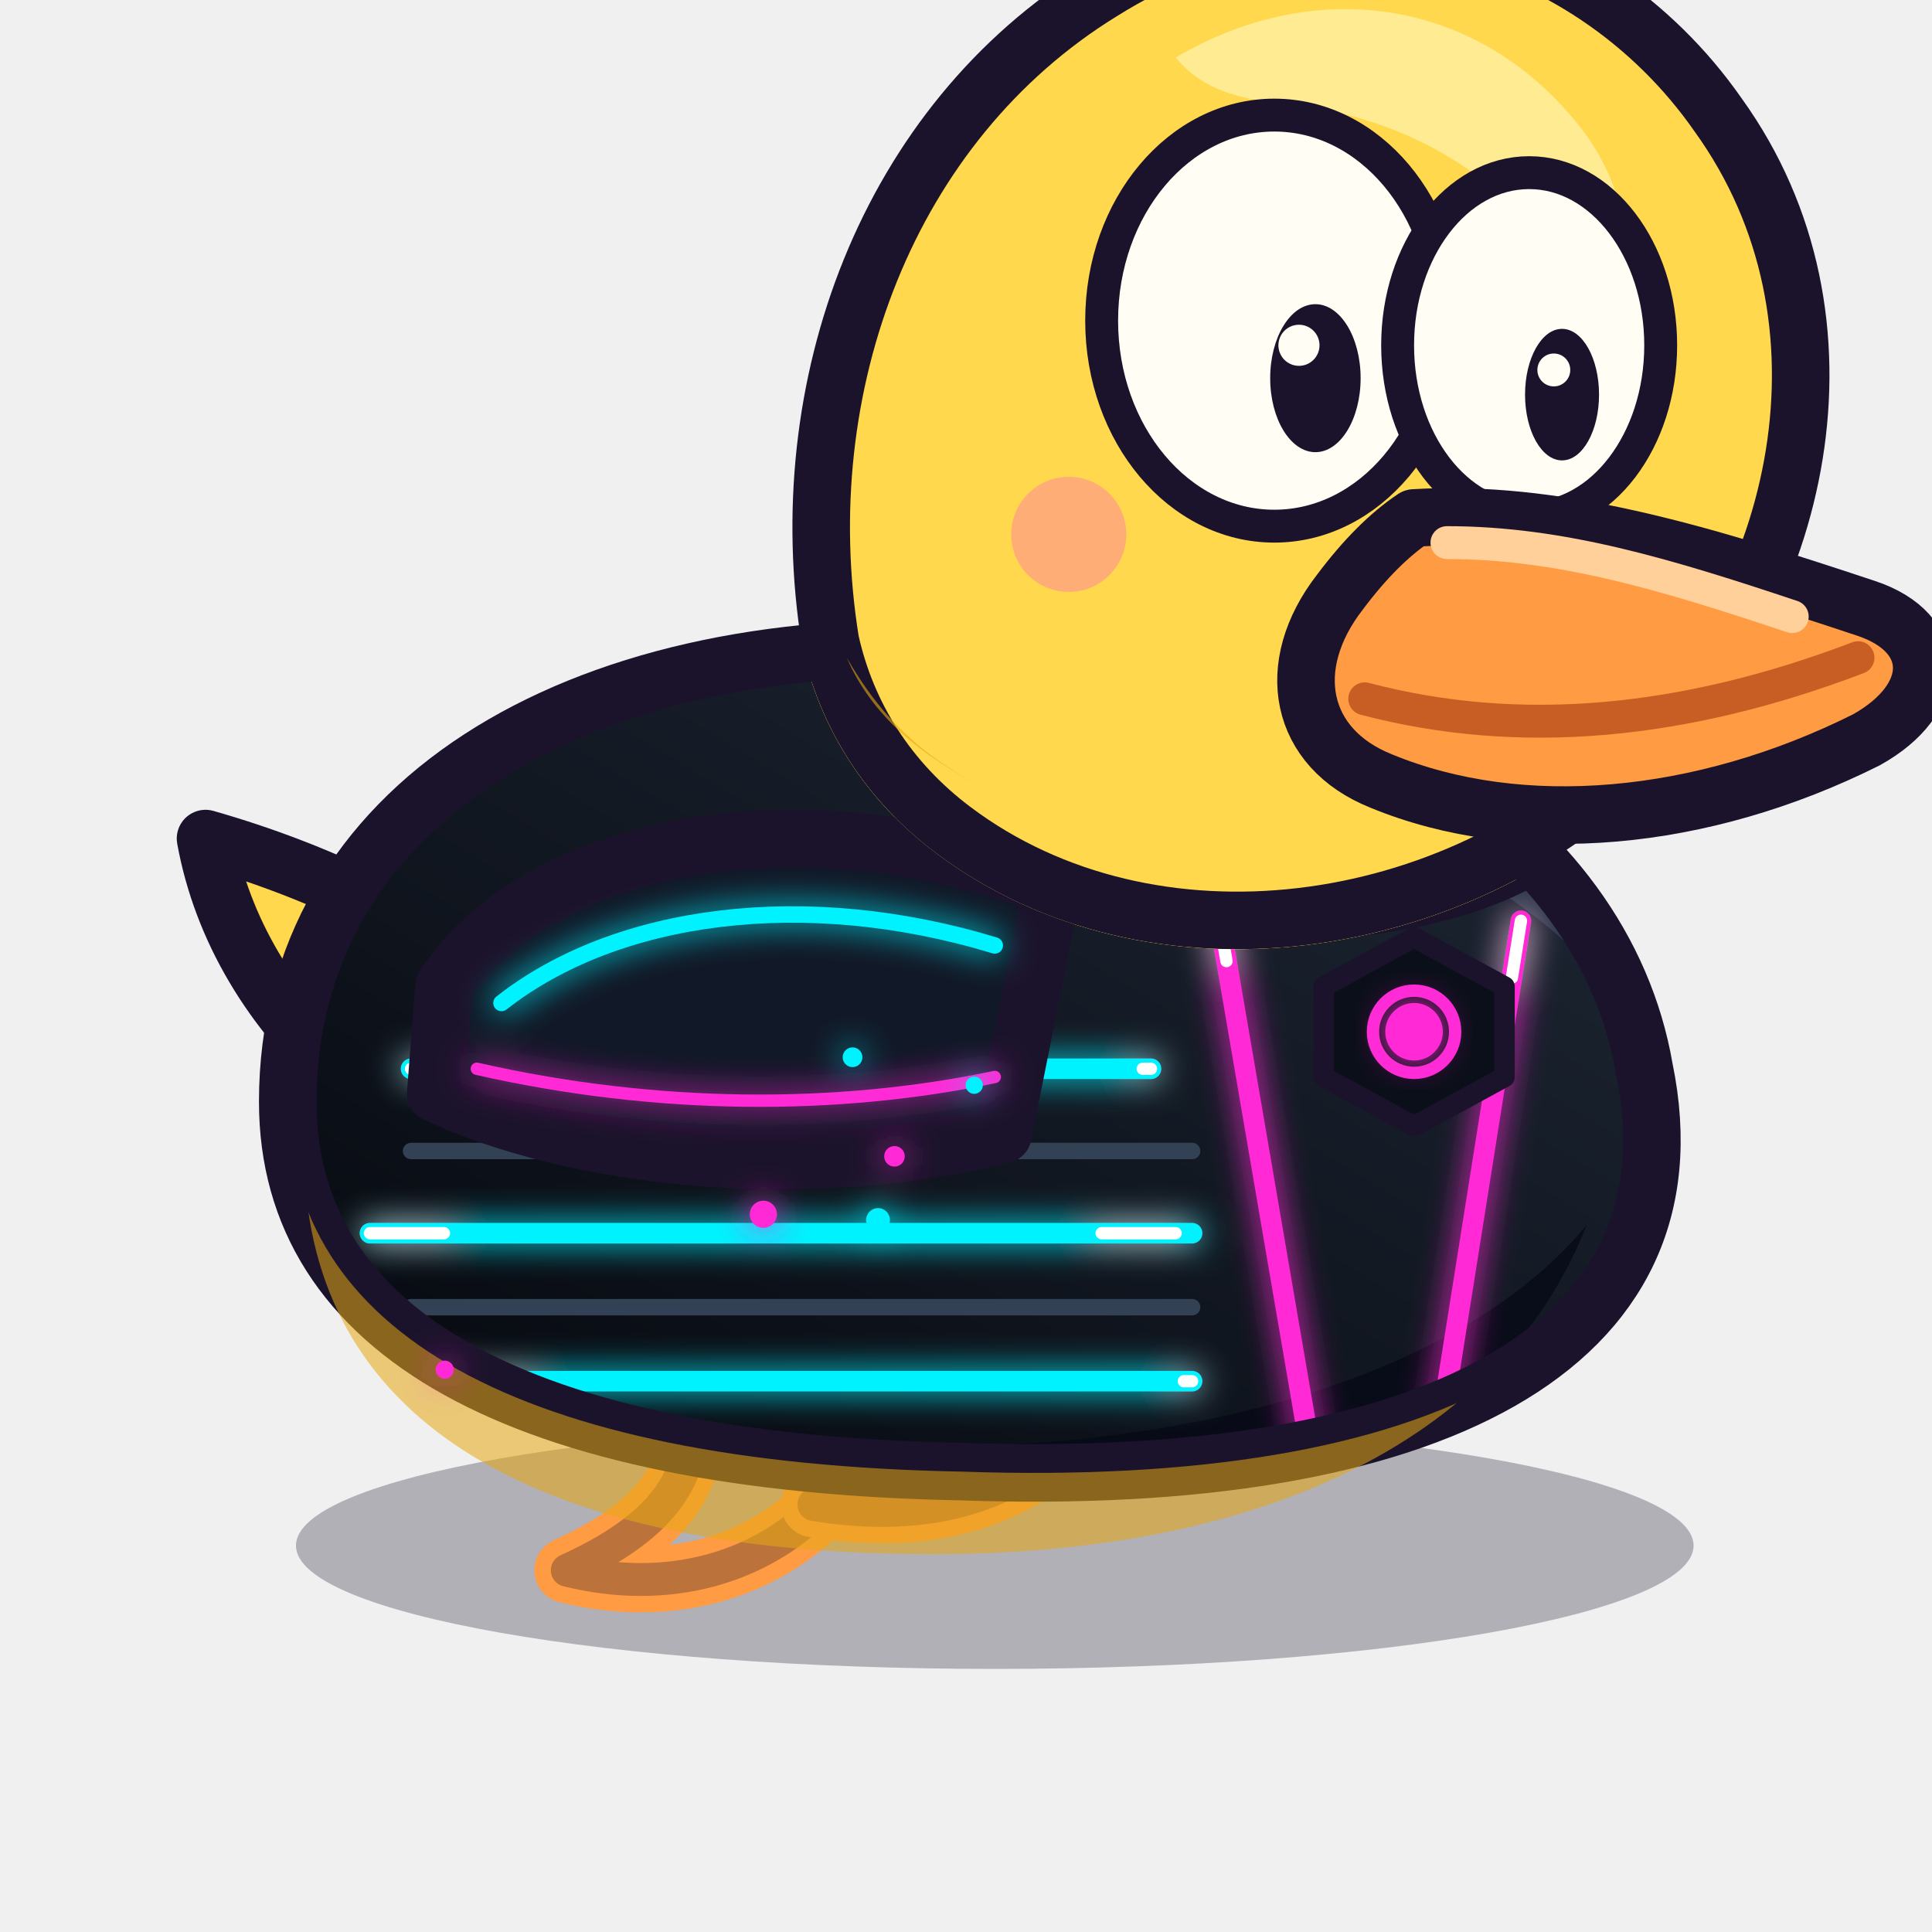
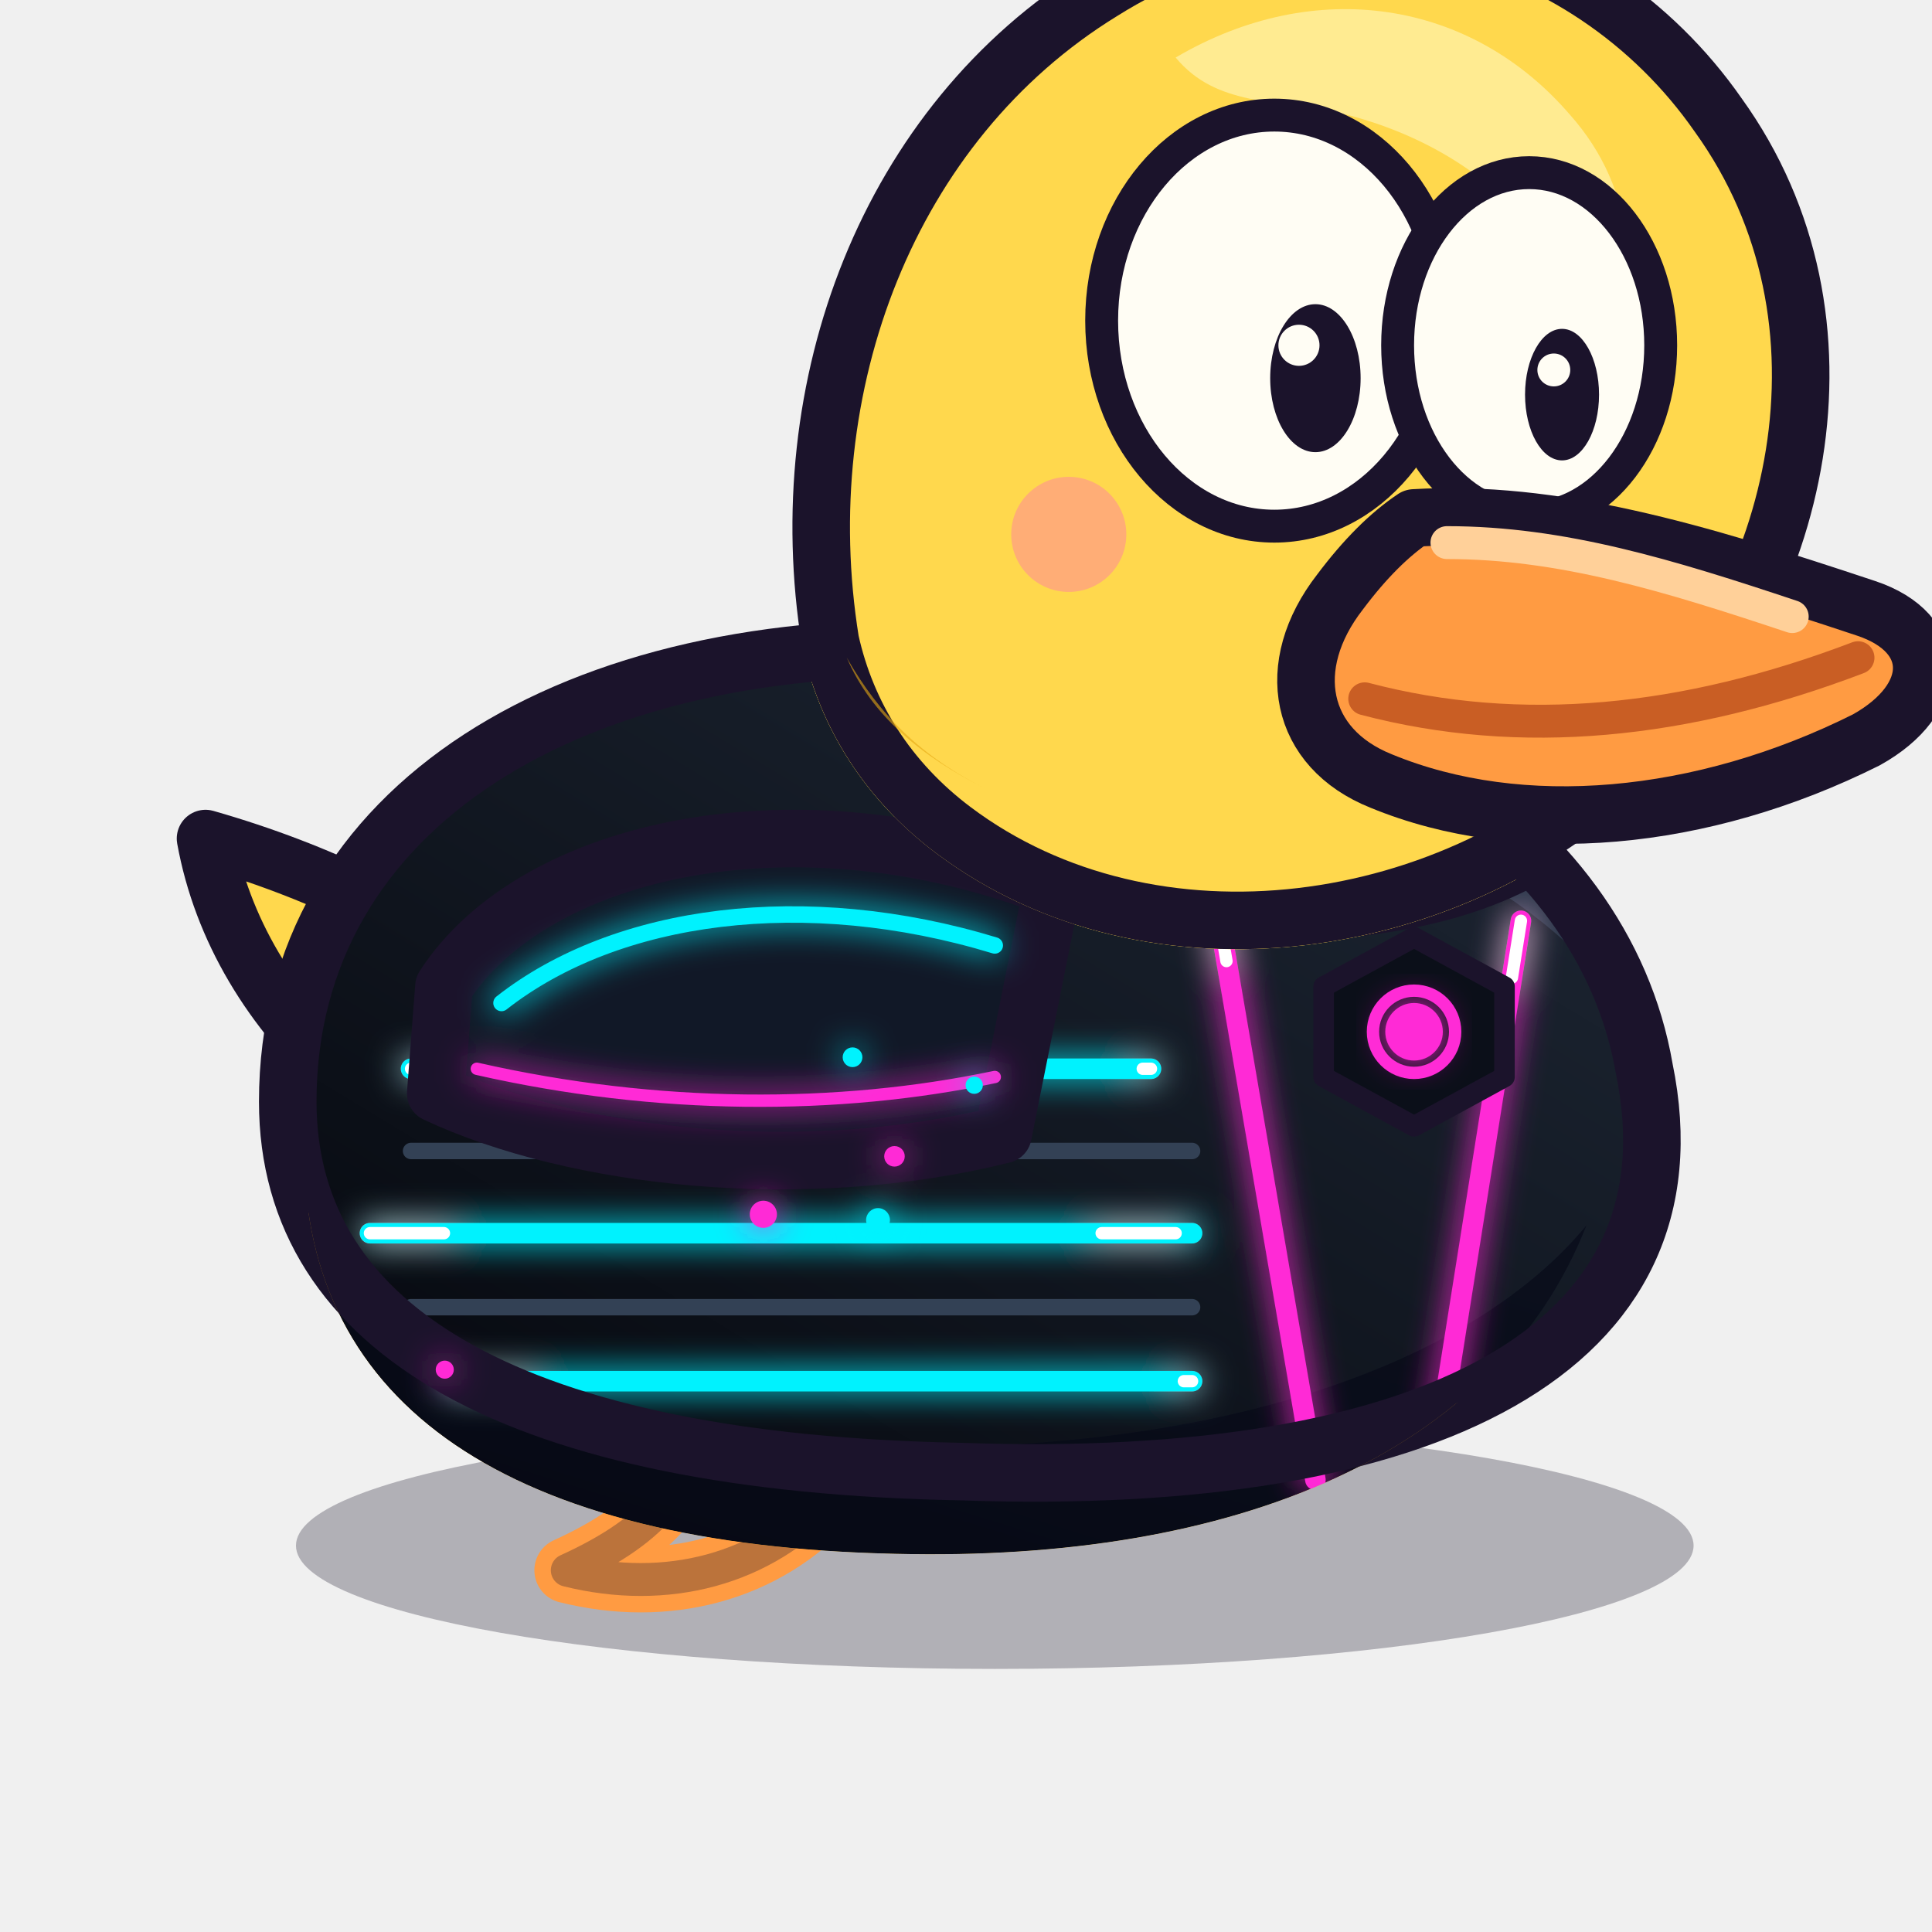
<svg xmlns="http://www.w3.org/2000/svg" viewBox="10 60 470 470" width="100%" height="100%" fill="none">
  <ellipse cx="252" cy="436" rx="170" ry="30" fill="#100A20" opacity="0.28" />
  <path d="M178 402 c2 18 -8 30 -30 40 c24 6 48 0 64 -18" fill="none" stroke="#FF9B42" stroke-width="16" stroke-linecap="round" stroke-linejoin="round" />
  <path d="M178 402 c2 18 -8 30 -30 40 c24 6 48 0 64 -18" fill="none" stroke="#1B132B" stroke-width="8" stroke-linecap="round" stroke-linejoin="round" opacity="0.3" />
  <path d="M238 386 c2 18 -8 30 -30 40 c24 4 46 0 62 -16" fill="none" stroke="#FF9B42" stroke-width="16" stroke-linecap="round" stroke-linejoin="round" />
  <path d="M238 386 c2 18 -8 30 -30 40 c24 4 46 0 62 -16" fill="none" stroke="#1B132B" stroke-width="8" stroke-linecap="round" stroke-linejoin="round" opacity="0.3" />
  <path d="M94 322 c-18 -16 -30 -36 -34 -58 c28 8 52 20 70 34" fill="#FFD84D" stroke="#1B132B" stroke-width="14" stroke-linecap="round" stroke-linejoin="round" />
  <path d="M80 328 c0 -72 70 -114 164 -110 c92 2 156 44 166 102 c14 68 -52 102 -166 98 c-108 -2 -164 -34 -164 -90 Z" fill="#FFD84D" stroke="#1B132B" stroke-width="14" stroke-linejoin="round" />
  <path d="M84 340 c10 42 60 72 150 72 c74 0 134 -20 162 -54 c-22 56 -86 82 -168 80 c-94 -2 -144 -36 -144 -98 Z" fill="#E5A812" opacity="0.55" />
  <path d="M212 216 c-10 -62 14 -126 66 -158 c54 -34 118 -16 150 30 c36 50 20 118 -20 156 c-44 44 -118 54 -166 18 c-16 -12 -26 -28 -30 -46 Z" fill="#FFD84D" stroke="#1B132B" stroke-width="14" stroke-linejoin="round" />
  <path d="M296 74 c34 -20 72 -14 96 14 c16 18 18 42 8 66 c-4 -28 -24 -56 -62 -66 c-18 -4 -32 -2 -42 -14 Z" fill="#FFF1A8" opacity="0.75" />
  <path d="M216 220 c6 14 18 24 34 32 c-16 -8 -26 -18 -34 -32 Z" fill="#E5A812" opacity="0.6" />
  <path d="M136 316 c32 -40 90 -50 138 -24 c-14 50 -76 78 -132 58" fill="#FFF1A8" opacity="0.4" />
  <path d="M136 316 c32 -40 90 -50 138 -24 c-14 50 -76 78 -132 58" fill="none" stroke="#1B132B" stroke-width="8" stroke-linecap="round" stroke-linejoin="round" />
  <circle cx="270" cy="190" r="14" fill="#FF78A8" opacity="0.45" />
  <ellipse cx="320" cy="138" rx="42" ry="50" fill="#FFFDF4" stroke="#1B132B" stroke-width="8" />
  <ellipse cx="330" cy="152" rx="11" ry="18" fill="#1B132B" />
  <circle cx="326" cy="144" r="5" fill="#FFFDF4" />
  <ellipse cx="382" cy="144" rx="32" ry="42" fill="#FFFDF4" stroke="#1B132B" stroke-width="8" />
  <ellipse cx="390" cy="156" rx="9" ry="16" fill="#1B132B" />
  <circle cx="388" cy="150" r="4" fill="#FFFDF4" />
  <path d="M354 186 c34 -2 68 8 110 22 c18 6 18 22 0 32 c-40 20 -84 24 -118 10 c-20 -8 -24 -28 -10 -46 c6 -8 12 -14 18 -18 Z" fill="#FF9B42" stroke="#1B132B" stroke-width="14" stroke-linejoin="round" />
  <path d="M362 192 c28 0 54 8 84 18" stroke="#FFD099" stroke-width="8" stroke-linecap="round" fill="none" />
  <path d="M342 230 c38 10 78 6 120 -10" stroke="#C95E24" stroke-width="8" stroke-linecap="round" fill="none" />
  <defs>
    <mask id="outfit-face-clear" maskUnits="userSpaceOnUse" x="-40" y="-80" width="620" height="640">
      <rect x="-40" y="-80" width="620" height="640" fill="#fff" />
      <path d="M212 216 c-10 -62 14 -126 66 -158 c54 -34 118 -16 150 30 c36 50 20 118 -20 156 c-44 44 -118 54 -166 18 c-16 -12 -26 -28 -30 -46 Z" fill="#000" stroke="#000" stroke-width="14" />
      <path d="M354 186 c34 -2 68 8 110 22 c18 6 18 22 0 32 c-40 20 -84 24 -118 10 c-20 -8 -24 -28 -10 -46 c6 -8 12 -14 18 -18 Z" fill="#000" stroke="#000" stroke-width="20" />
    </mask>
  </defs>
  <g mask="url(#outfit-face-clear)">
    <g id="samurai">
      <defs>
        <mask id="samurai-m" maskUnits="userSpaceOnUse" x="-40" y="-80" width="620" height="640">
          <rect x="-40" y="-80" width="620" height="640" fill="#000" />
          <path d="M80 328 c0 -72 70 -114 164 -110 c92 2 156 44 166 102 c14 68 -52 102 -166 98 c-108 -2 -164 -34 -164 -90 Z" fill="#fff" />
+           <path d="M84 340 c10 42 60 72 150 72 c74 0 134 -20 162 -54 c-22 56 -86 82 -168 80 c-94 -2 -144 -36 -144 -98 Z" fill="#fff" />
          <path d="M212 216 c-10 -62 14 -126 66 -158 c54 -34 118 -16 150 30 c36 50 20 118 -20 156 c-44 44 -118 54 -166 18 c-16 -12 -26 -28 -30 -46 Z" fill="#000" stroke="#000" stroke-width="14" />
        </mask>
        <linearGradient id="cyber-armor" x1="1" y1="0" x2="0" y2="1">
          <stop offset="0" stop-color="#1F2937" />
          <stop offset="1" stop-color="#05070D" />
        </linearGradient>
        <filter id="neon-seam" x="-50%" y="-50%" width="200%" height="200%">
          <feGaussianBlur stdDeviation="4" result="blur" />
          <feMerge>
            <feMergeNode in="blur" />
            <feMergeNode in="SourceGraphic" />
          </feMerge>
        </filter>
      </defs>
      <g mask="url(#samurai-m)">
        <path d="M80 328 c0 -72 70 -114 164 -110 c92 2 156 44 166 102 c14 68 -52 102 -166 98 c-108 -2 -164 -34 -164 -90 Z" fill="url(#cyber-armor)" />
+         <path d="M84 340 c10 42 60 72 150 72 c74 0 134 -20 162 -54 c-22 56 -86 82 -168 80 c-94 -2 -144 -36 -144 -98 Z" fill="url(#cyber-armor)" />
        <path d="M84 340 c10 42 60 72 150 72 c74 0 134 -20 162 -54 c-22 56 -86 82 -168 80 c-94 -2 -144 -36 -144 -98 Z" fill="#050816" opacity="0.75" />
        <path d="M300 236 C360 240 404 270 410 312 C390 280 352 258 300 252 Z" fill="#334155" opacity="0.7" />
        <g filter="url(#neon-seam)" fill="none" stroke-width="5" stroke-linecap="round">
          <path d="M110 320 H290 M100 360 H300 M120 396 H300" stroke="#00F2FE">
            <animate attributeName="opacity" values="0.45;1;0.45" dur="1.4s" repeatCount="indefinite" calcMode="spline" keySplines="0.45 0 0.55 1;0.45 0 0.55 1" />
          </path>
          <path d="M306 280 L330 420 M380 284 L360 410" stroke="#FF2BD6">
            <animate attributeName="opacity" values="1;0.45;1" dur="1.4s" repeatCount="indefinite" calcMode="spline" keySplines="0.45 0 0.55 1;0.45 0 0.55 1" />
          </path>
          <path d="M110 320 H290 M100 360 H300 M120 396 H300" stroke="#FFFFFF" stroke-width="3" stroke-dasharray="18 160">
            <animate attributeName="stroke-dashoffset" values="178;0" dur="1.1s" repeatCount="indefinite" calcMode="linear" />
          </path>
          <path d="M306 280 L330 420 M380 284 L360 410" stroke="#FFFFFF" stroke-width="3" stroke-dasharray="14 130">
            <animate attributeName="stroke-dashoffset" values="0;144" dur="0.9s" repeatCount="indefinite" calcMode="linear" />
          </path>
        </g>
        <path d="M110 340 H300 M110 378 H300" fill="none" stroke="#334155" stroke-width="4" stroke-linecap="round" stroke-linejoin="round" />
        <path d="M80 328 c0 -72 70 -114 164 -110 c92 2 156 44 166 102 c14 68 -52 102 -166 98 c-108 -2 -164 -34 -164 -90 Z" fill="none" stroke="#1B132B" stroke-width="14" />
        <path d="M222 236 C250 274 300 292 352 282 C384 276 404 260 414 238" fill="none" stroke="#1B132B" stroke-width="8" stroke-linecap="round" stroke-linejoin="round" />
      </g>
      <path d="M118 300 C140 266 204 252 266 276 L254 336 C206 348 150 342 116 326 Z" fill="#111827" stroke="#1B132B" stroke-width="14" stroke-linejoin="round" stroke-linecap="round" />
      <g filter="url(#neon-seam)">
        <path d="M132 304 C160 282 206 276 252 290" fill="none" stroke="#00F2FE" stroke-width="4" stroke-linecap="round" stroke-linejoin="round" />
        <path d="M126 320 C170 330 214 330 252 322" fill="none" stroke="#FF2BD6" stroke-width="3" stroke-linecap="round" stroke-linejoin="round" />
      </g>
      <path d="M332 300 l22 -12 l22 12 l0 22 l-22 12 l-22 -12 Z" fill="#0B0F19" stroke="#1B132B" stroke-width="5" stroke-linejoin="round" stroke-linecap="round" />
      <circle cx="354" cy="311" r="7" fill="#FF2BD6" filter="url(#neon-seam)">
        <animate attributeName="r" values="5;9;5" dur="1.2s" repeatCount="indefinite" calcMode="spline" keySplines="0.45 0 0.55 1;0.45 0 0.55 1" />
        <animate attributeName="fill" values="#FF2BD6;#00F2FE;#FF2BD6" dur="2.4s" repeatCount="indefinite" calcMode="spline" keySplines="0.45 0 0.55 1;0.45 0 0.55 1" />
      </circle>
      <circle cx="354" cy="311" r="10" fill="none" stroke="#FF2BD6" stroke-width="3">
        <animate attributeName="r" values="10;30" dur="1.2s" repeatCount="indefinite" calcMode="linear" />
        <animate attributeName="opacity" values="0.9;0" dur="1.2s" repeatCount="indefinite" calcMode="linear" />
      </circle>
      <g filter="url(#neon-seam)">
        <g>
          <circle cx="223.6" cy="356.8" r="2.9" fill="#00F2FE" />
          <animateTransform attributeName="transform" type="translate" values="0 0;1.4 -60" dur="1.65s" begin="-0.94s" repeatCount="indefinite" />
          <animate attributeName="opacity" values="0;1;1;0" keyTimes="0;0.2;0.7;1" dur="1.65s" begin="-0.94s" repeatCount="indefinite" />
        </g>
        <g>
          <circle cx="227.6" cy="341.3" r="2.5" fill="#FF2BD6" />
          <animateTransform attributeName="transform" type="translate" values="0 0;1.8 -60" dur="1.46s" begin="-0.60s" repeatCount="indefinite" />
          <animate attributeName="opacity" values="0;1;1;0" keyTimes="0;0.2;0.7;1" dur="1.46s" begin="-0.60s" repeatCount="indefinite" />
        </g>
        <g>
          <circle cx="217.4" cy="317.2" r="2.4" fill="#00F2FE" />
          <animateTransform attributeName="transform" type="translate" values="0 0;0.7 -60" dur="1.44s" begin="-0.25s" repeatCount="indefinite" />
          <animate attributeName="opacity" values="0;1;1;0" keyTimes="0;0.2;0.7;1" dur="1.44s" begin="-0.25s" repeatCount="indefinite" />
        </g>
        <g>
          <circle cx="118.2" cy="393.2" r="2.2" fill="#FF2BD6" />
          <animateTransform attributeName="transform" type="translate" values="0 0;-9.2 -60" dur="1.31s" begin="-1.22s" repeatCount="indefinite" />
          <animate attributeName="opacity" values="0;1;1;0" keyTimes="0;0.2;0.7;1" dur="1.31s" begin="-1.22s" repeatCount="indefinite" />
        </g>
        <g>
          <circle cx="247.0" cy="324.0" r="2.1" fill="#00F2FE" />
          <animateTransform attributeName="transform" type="translate" values="0 0;3.7 -60" dur="1.26s" begin="-0.30s" repeatCount="indefinite" />
          <animate attributeName="opacity" values="0;1;1;0" keyTimes="0;0.2;0.7;1" dur="1.26s" begin="-0.30s" repeatCount="indefinite" />
        </g>
        <g>
          <circle cx="195.7" cy="355.4" r="3.3" fill="#FF2BD6" />
          <animateTransform attributeName="transform" type="translate" values="0 0;-1.4 -60" dur="1.88s" begin="-1.04s" repeatCount="indefinite" />
          <animate attributeName="opacity" values="0;1;1;0" keyTimes="0;0.2;0.7;1" dur="1.88s" begin="-1.04s" repeatCount="indefinite" />
        </g>
      </g>
    </g>
  </g>
</svg>
